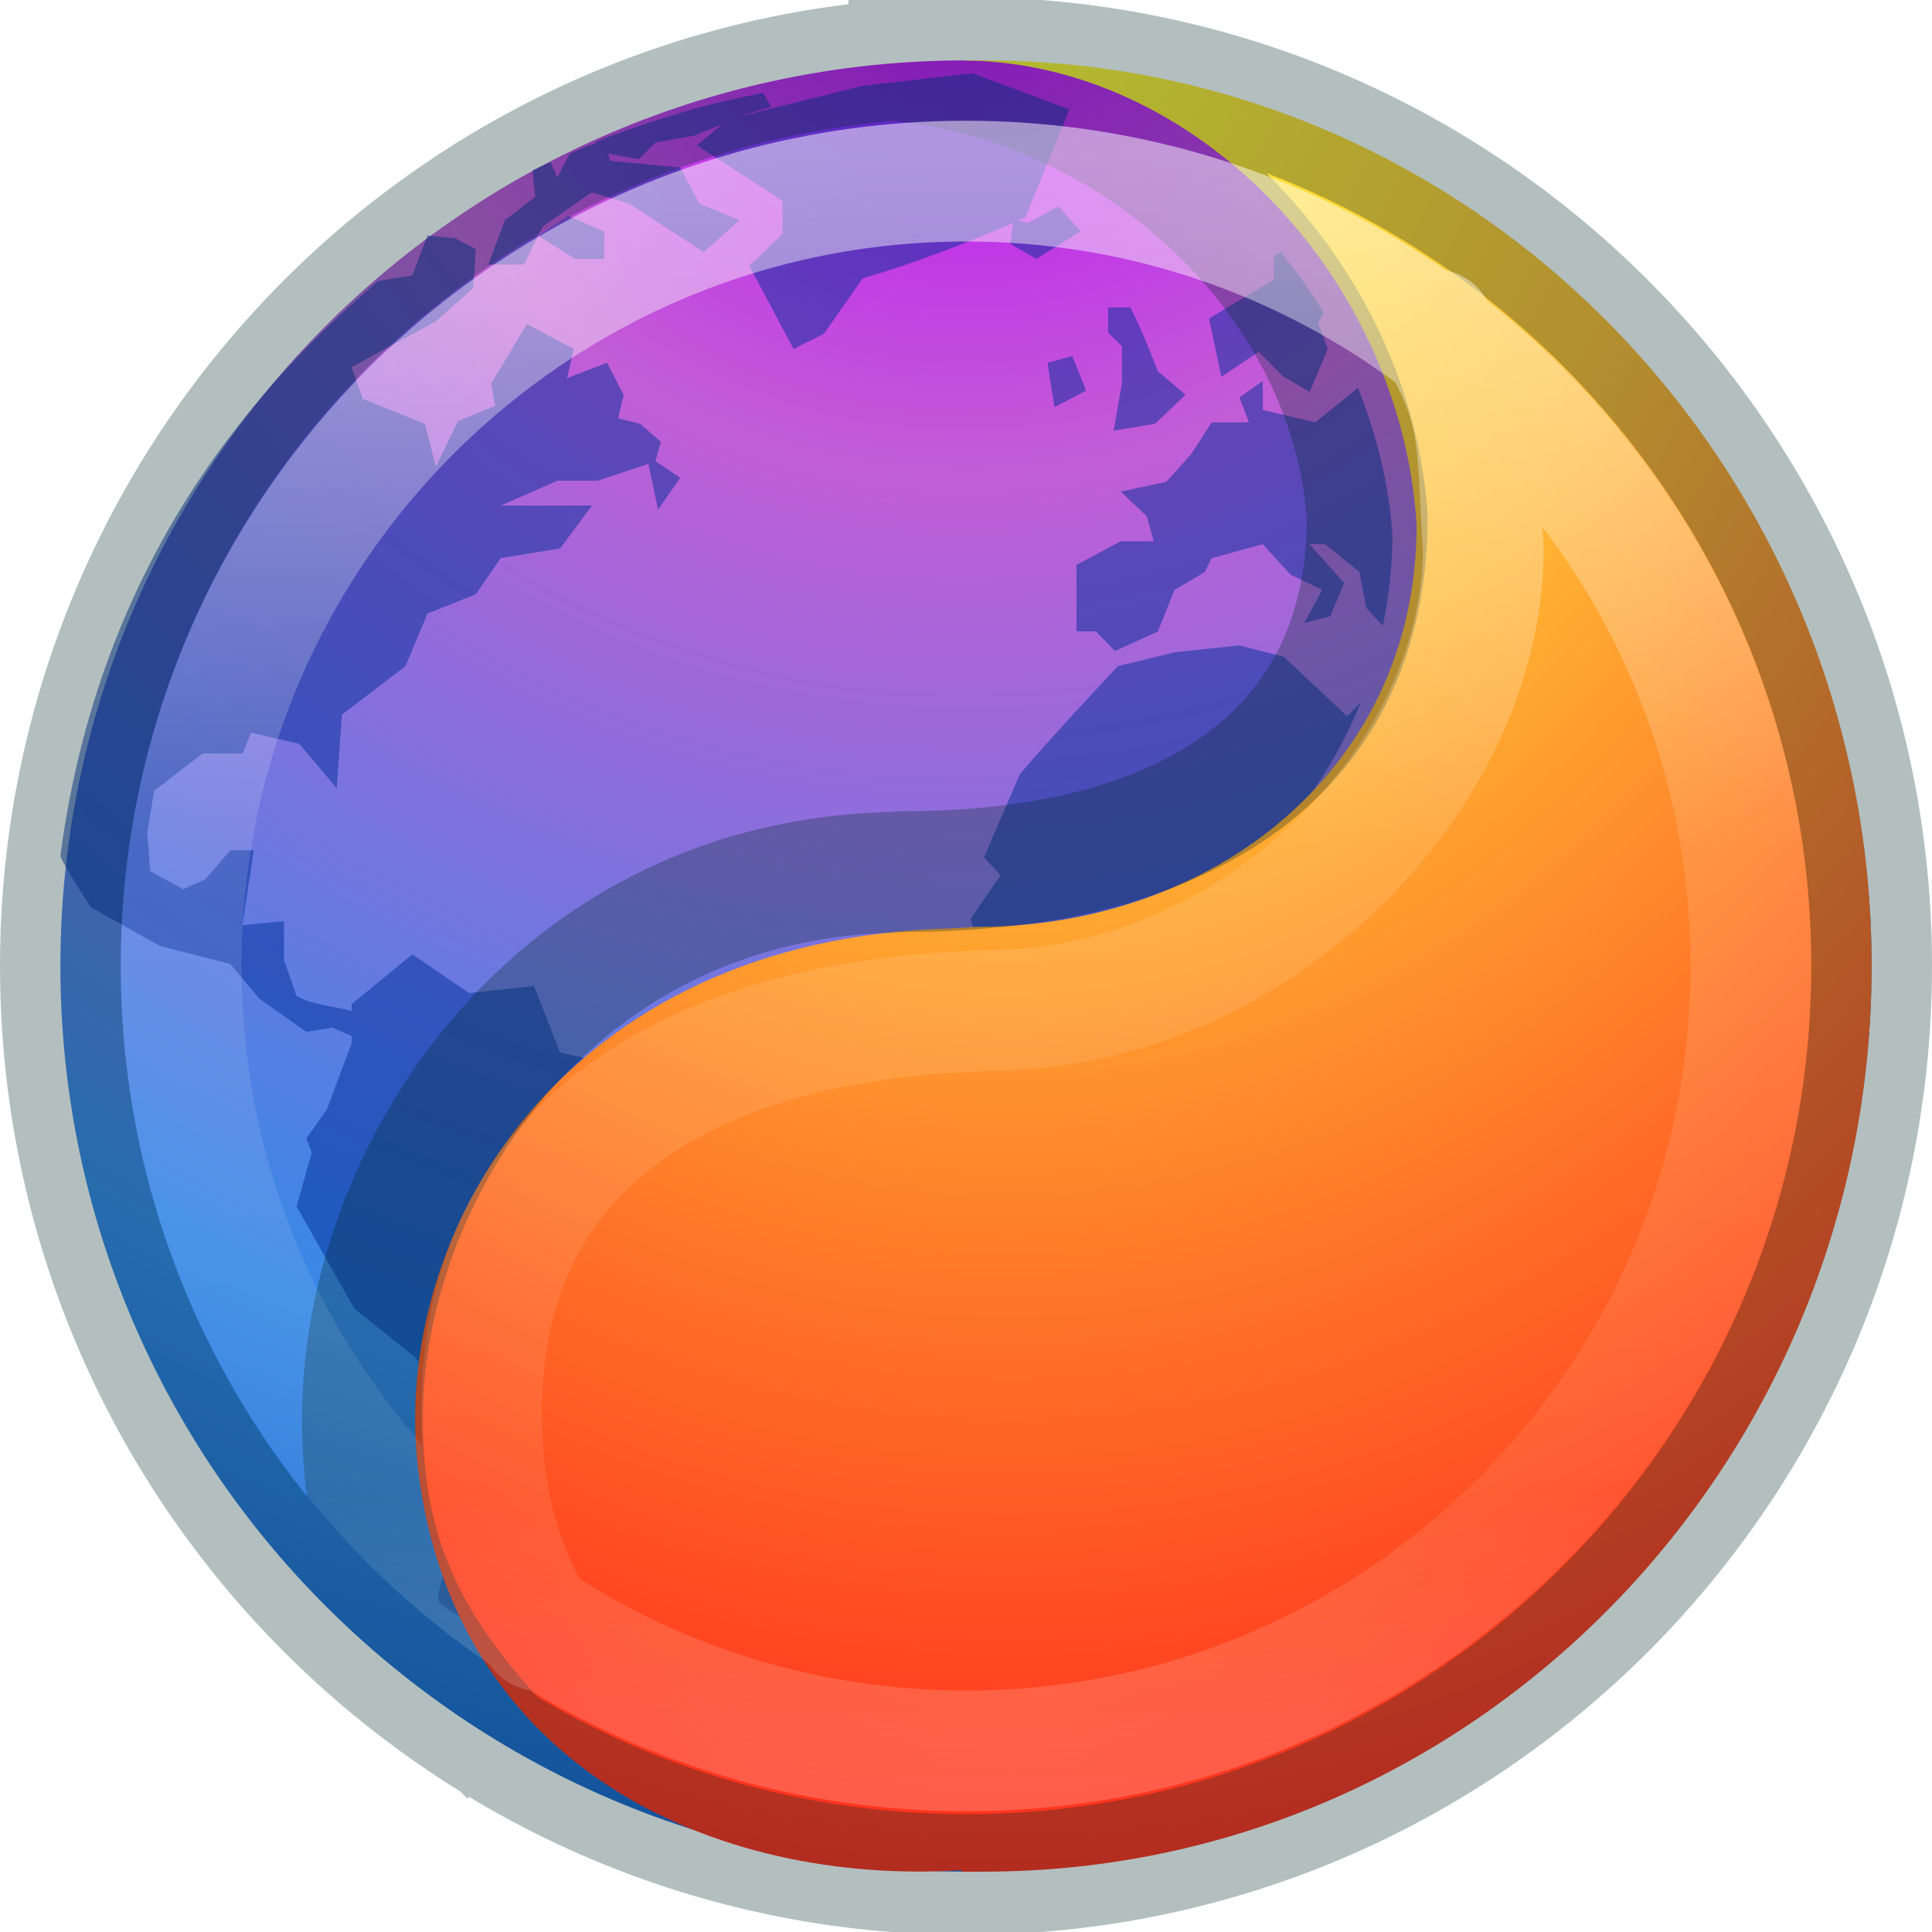
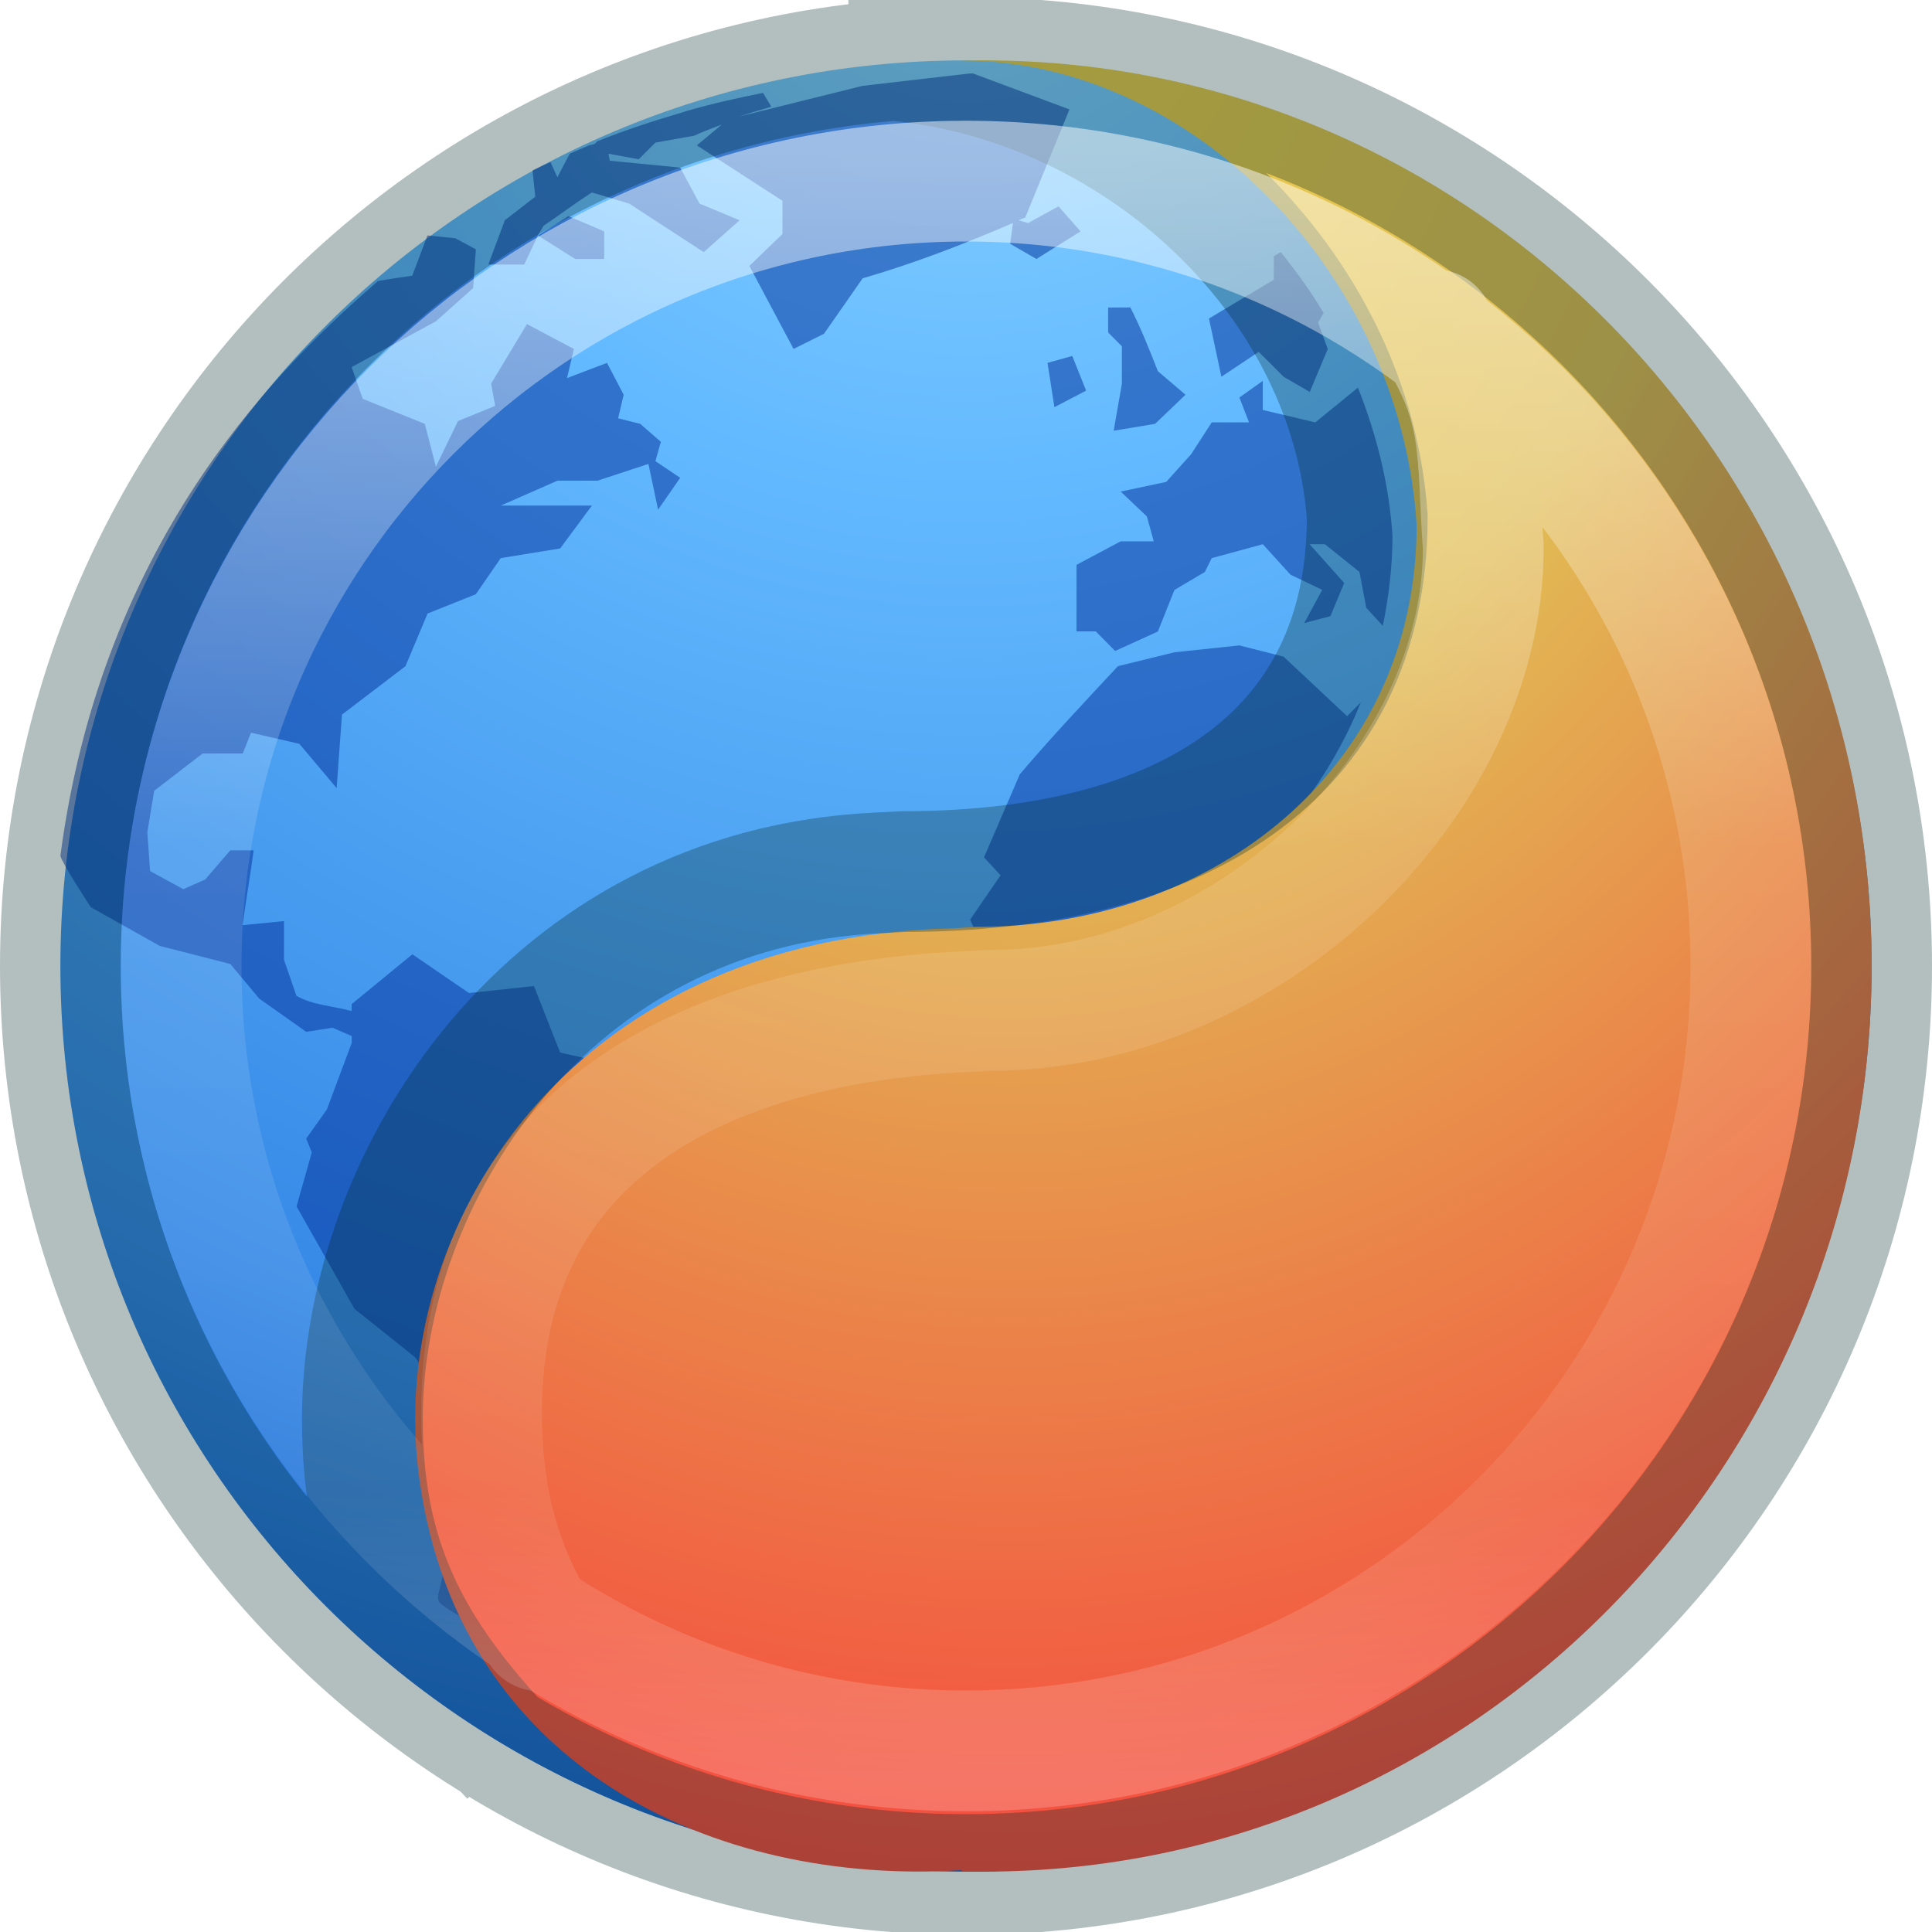
<svg xmlns="http://www.w3.org/2000/svg" xmlns:xlink="http://www.w3.org/1999/xlink" id="svg3123" height="16" width="16" version="1.1">
  <defs id="defs3125">
    <linearGradient id="linearGradient2867-449-88-871-390-598-476-591-434-148-57-177-3-8">
-       <stop offset="0" style="stop-color:#c000ff;stop-opacity:1" id="stop3750-8-9" />
-       <stop offset="0.262" style="stop-color:#c25dd6;stop-opacity:1" id="stop3752-3-2" />
+       <stop offset="0" style="stop-color:#8cd5ff;stop-opacity:1" id="stop3750-8-9" />
+       <stop offset="0.262" style="stop-color:#64baff;stop-opacity:1" id="stop3752-3-2" />
      <stop offset="0.705" style="stop-color:#3689e6;stop-opacity:1" id="stop3754-7-2" />
      <stop offset="1" style="stop-color:#0d52bf;stop-opacity:1" id="stop3756-9-3" />
    </linearGradient>
    <radialGradient gradientTransform="matrix(0,0.8989257,-0.9509562,-1.6561642e-8,16.0354,-6.014685)" gradientUnits="userSpaceOnUse" xlink:href="#linearGradient2867-449-88-871-390-598-476-591-434-148-57-177-3-8" id="radialGradient3119" fy="8.45" fx="5.78" r="20" cy="8.45" cx="5.78" />
    <linearGradient x1="71.204" y1="15.369" x2="71.204" y2="40.496" id="linearGradient4338-5-6" xlink:href="#linearGradient4806-2-9-2" gradientUnits="userSpaceOnUse" gradientTransform="matrix(0.5389935,0,0,0.5390245,-30.90246,-7.020941)" />
    <linearGradient id="linearGradient4806-2-9-2">
      <stop id="stop4808-4-6-7" style="stop-color:#ffffff;stop-opacity:1" offset="0" />
      <stop id="stop4810-0-9-3" style="stop-color:#ffffff;stop-opacity:0.235" offset="0.424" />
      <stop id="stop4812-8-7-9" style="stop-color:#ffffff;stop-opacity:0.157" offset="0.821" />
      <stop id="stop4814-0-7-4" style="stop-color:#ffffff;stop-opacity:0.392" offset="1" />
    </linearGradient>
    <radialGradient cx="-1.265" cy="8.45" r="20" fx="0.667" fy="8.45" id="radialGradient3126-7-25-24-9" xlink:href="#linearGradient4223" gradientUnits="userSpaceOnUse" gradientTransform="matrix(0,1.437018,-1.131522,-1.6315828e-8,17.91829,-1.380598)" />
    <linearGradient id="linearGradient4223">
-       <stop id="stop4225" style="stop-color:#ffff33;stop-opacity:1" offset="0" />
-       <stop id="stop4227" style="stop-color:#ffb933;stop-opacity:1" offset="0.262" />
-       <stop id="stop4229" style="stop-color:#ff1a1a;stop-opacity:1" offset="0.661" />
-       <stop id="stop4231" style="stop-color:#8e0404;stop-opacity:1" offset="1" />
+       <stop id="stop4225" style="stop-color:#ebcf48;stop-opacity:1" offset="0" />
+       <stop id="stop4227" style="stop-color:#e0bd54;stop-opacity:1" offset="0.262" />
+       <stop id="stop4229" style="stop-color:#f83c3c;stop-opacity:1" offset="0.661" />
+       <stop id="stop4231" style="stop-color:#ff0000;stop-opacity:1" offset="1" />
    </linearGradient>
  </defs>
  <path d="m 8,0.5 c -4.138,0 -7.5,3.362 -7.5,7.5 C 0.5,12.138 3.862,15.5 8,15.5 12.138,15.5 15.5,12.138 15.5,8 15.5,3.862 12.138,0.5 8,0.5 Z" id="path2555-7" style="color:#000000;display:inline;overflow:visible;visibility:visible;fill:url(#radialGradient3119);fill-opacity:1;fill-rule:nonzero;stroke:none;stroke-width:1;stroke-linecap:round;stroke-linejoin:round;stroke-miterlimit:4;stroke-dasharray:none;stroke-dashoffset:0;stroke-opacity:1;marker:none;enable-background:accumulate" />
  <path style="color:#000000;display:inline;overflow:visible;visibility:visible;opacity:0.5;fill:#002e99;fill-opacity:1;fill-rule:nonzero;stroke:none;stroke-width:1;marker:none;enable-background:accumulate" id="path6534-2-8" d="M 8.034,0.608 7.143,0.711 6.125,0.964 c 0.086,-0.029 0.174,-0.053 0.263,-0.08 l -0.069,-0.115 c -0.214,0.043 -0.422,0.089 -0.629,0.149 -0.01,0.003 -0.024,0.008 -0.034,0.011 -0.243,0.072 -0.477,0.147 -0.709,0.241 l -0.023,0.023 -0.046,0.011 c -0.053,0.022 -0.108,0.046 -0.16,0.069 L 4.616,1.468 4.559,1.342 C 4.511,1.364 4.457,1.388 4.41,1.411 L 4.433,1.629 4.181,1.824 4.044,2.191 l 0.297,0 0.114,-0.241 0.046,-0.08 C 4.634,1.781 4.767,1.68 4.902,1.594 l 0.309,0.092 C 5.415,1.818 5.623,1.956 5.828,2.088 L 6.125,1.824 5.793,1.686 5.633,1.388 5.05,1.331 5.039,1.273 5.29,1.319 5.428,1.181 5.748,1.124 c 0.075,-0.034 0.153,-0.064 0.229,-0.092 l -0.206,0.172 0.709,0.459 0,0.275 -0.274,0.264 0.366,0.688 0.252,-0.126 0.32,-0.459 C 7.585,2.176 7.971,2.026 8.389,1.847 L 8.366,2.019 8.583,2.145 8.949,1.916 8.766,1.709 8.514,1.847 8.434,1.824 c 0.018,-0.008 0.039,-0.015 0.057,-0.023 L 8.857,0.906 8.057,0.608 c -0.011,-2.26e-4 -0.012,1.86e-4 -0.023,0 z m -3.579,1.342 0.309,0.195 0.24,0 0,-0.229 -0.297,-0.126 z m -0.915,0 -0.126,0.333 c 0,0 -0.227,0.032 -0.286,0.046 C 2.377,2.986 0.853,4.407 0.5,7.088 0.514,7.15 0.752,7.513 0.752,7.513 l 0.572,0.321 0.583,0.149 0.24,0.287 0.389,0.275 0.217,-0.034 0.16,0.069 0,0.057 -0.206,0.551 -0.171,0.241 0.046,0.115 -0.126,0.447 0.48,0.849 0.503,0.401 0.217,0.31 -0.023,0.619 0.16,0.344 -0.16,0.677 c -0.003,0.009 -0.011,0.035 0,0.069 0.021,0.068 0.883,0.52 0.938,0.482 0.013,-0.01 0.011,-0.014 0.023,-0.023 -0.304,-0.543 -0.48,-1.168 -0.48,-1.835 0,-1.057 0.443,-2.001 1.143,-2.684 L 5.05,8.809 4.639,8.717 4.422,8.166 3.884,8.224 3.415,7.903 2.912,8.316 l 0,0.057 C 2.763,8.332 2.588,8.324 2.455,8.247 l -0.103,-0.298 0,-0.321 -0.343,0.034 C 2.037,7.456 2.073,7.248 2.101,7.042 l -0.194,0 L 1.7,7.283 1.518,7.364 1.243,7.214 1.22,6.893 1.277,6.549 1.678,6.24 l 0.332,0 0.069,-0.172 0.4,0.092 0.309,0.367 L 2.832,5.918 3.358,5.517 3.541,5.081 3.941,4.921 4.147,4.622 4.639,4.542 4.902,4.187 l -0.755,0 0.469,-0.206 0.332,0 L 5.37,3.842 5.45,4.221 5.633,3.957 5.428,3.819 5.473,3.659 5.302,3.51 5.119,3.464 5.165,3.269 5.027,3.005 4.696,3.131 4.753,2.89 4.364,2.684 4.067,3.177 4.101,3.361 3.793,3.487 3.61,3.865 3.518,3.51 3.004,3.303 2.912,3.04 3.61,2.661 3.918,2.386 3.941,2.065 3.77,1.973 Z m 7.066,0.138 -0.057,0.034 0,0.195 -0.537,0.321 0.103,0.482 0.309,-0.206 0.206,0.206 0.217,0.126 0.149,-0.356 -0.08,-0.218 0.046,-0.08 C 10.855,2.412 10.736,2.249 10.607,2.088 Z m -1.429,0.459 0,0.206 0.114,0.115 0,0.31 L 9.223,3.567 9.566,3.51 9.818,3.269 9.589,3.074 C 9.517,2.891 9.451,2.722 9.361,2.546 Z M 8.88,2.948 8.675,3.005 8.732,3.372 8.995,3.235 Z m 1.578,0.206 -0.194,0.138 0.08,0.206 -0.309,0 -0.171,0.264 -0.206,0.229 -0.377,0.08 0.217,0.206 0.057,0.206 -0.274,0 -0.366,0.195 0,0.551 0.16,0 L 9.235,5.391 9.589,5.23 9.726,4.886 9.978,4.737 10.035,4.622 l 0.423,-0.115 0.229,0.252 0.263,0.126 -0.149,0.275 0.217,-0.057 0.114,-0.275 -0.286,-0.321 0.126,0 0.286,0.229 0.057,0.298 0.137,0.149 c 0.049,-0.239 0.08,-0.492 0.08,-0.746 -0.028,-0.43 -0.132,-0.836 -0.286,-1.227 L 10.893,3.498 10.458,3.395 Z M 10.264,5.345 9.726,5.402 9.258,5.517 C 8.988,5.807 8.701,6.111 8.446,6.412 L 8.149,7.1 8.286,7.249 8.034,7.616 8.252,8.098 c 1.369,-0.144 2.522,-1.049 3.018,-2.282 l -0.114,0.115 -0.526,-0.493 z" />
  <path style="color:#000000;clip-rule:nonzero;display:inline;overflow:visible;visibility:visible;opacity:1;isolation:auto;mix-blend-mode:normal;color-interpolation:sRGB;color-interpolation-filters:linearRGB;solid-color:#000000;solid-opacity:1;fill:url(#radialGradient3126-7-25-24-9);fill-opacity:1;fill-rule:nonzero;stroke:none;stroke-width:1;stroke-linecap:butt;stroke-linejoin:miter;stroke-miterlimit:4;stroke-dasharray:none;stroke-dashoffset:0;stroke-opacity:1;marker:none;color-rendering:auto;image-rendering:auto;shape-rendering:auto;text-rendering:auto;enable-background:accumulate" id="path2555-1-1-8" d="m 7.963,0.501 c 1.909,0 3.638,1.767 3.769,3.846 2e-6,2.016 -1.674,3.329 -3.65,3.329 L 7.893,7.688 c -3.254,0.077 -4.659,2.542 -4.431,4.474 0.293,2.483 2.474,3.456 4.501,3.326 l 0,0.012 c 0.063,0.002 0.125,0 0.188,0 4.054,0 7.349,-3.362 7.349,-7.5 0,-4.138 -3.294,-7.5 -7.349,-7.5 -0.063,0 -0.126,-0.002 -0.188,-9e-6 z" />
  <path id="path3871" style="color:#000000;display:inline;overflow:visible;visibility:visible;opacity:0.3;fill:none;stroke:#002728;stroke-width:1;marker:none;enable-background:accumulate;stroke-opacity:1" d="M 8,0.476 C 3.862,0.476 0.5,3.848 0.5,8 0.5,12.152 3.862,15.524 8,15.524 12.138,15.524 15.5,12.152 15.5,8 15.5,3.848 12.138,0.476 8,0.476 Z m -0.974,0.006 c 2.164,0 4.148,1.708 4.297,3.798 3e-6,2.027 -1.599,2.938 -3.838,2.938 l -0.215,0.011 C 4.539,7.355 3.001,9.735 3.001,11.75 c 0,1.155 0.384,1.92 1.23,2.8" />
  <path id="path4455" style="color:#000000;display:inline;overflow:visible;visibility:visible;opacity:0.5;fill:none;stroke:url(#linearGradient4338-5-6);stroke-width:1;stroke-linecap:round;stroke-linejoin:round;stroke-miterlimit:4;stroke-dasharray:none;stroke-dashoffset:0;stroke-opacity:1;marker:none;enable-background:accumulate" d="M 14.5,8 C 14.5,11.59 11.59,14.5 8,14.5 4.41,14.5 1.5,11.59 1.5,8 1.5,4.41 4.41,1.5 8,1.5 11.59,1.5 14.5,4.41 14.5,8 Z M 11.877,2.73 c 0.42,0.655 0.35,1.011 0.407,1.808 3e-6,1.941 -1.934,3.829 -4.079,3.829 l -0.206,0.011 c -2.106,0.097 -4.011,0.973 -4.011,3.317 0,0.717 0.155,1.277 0.484,1.811" />
</svg>
